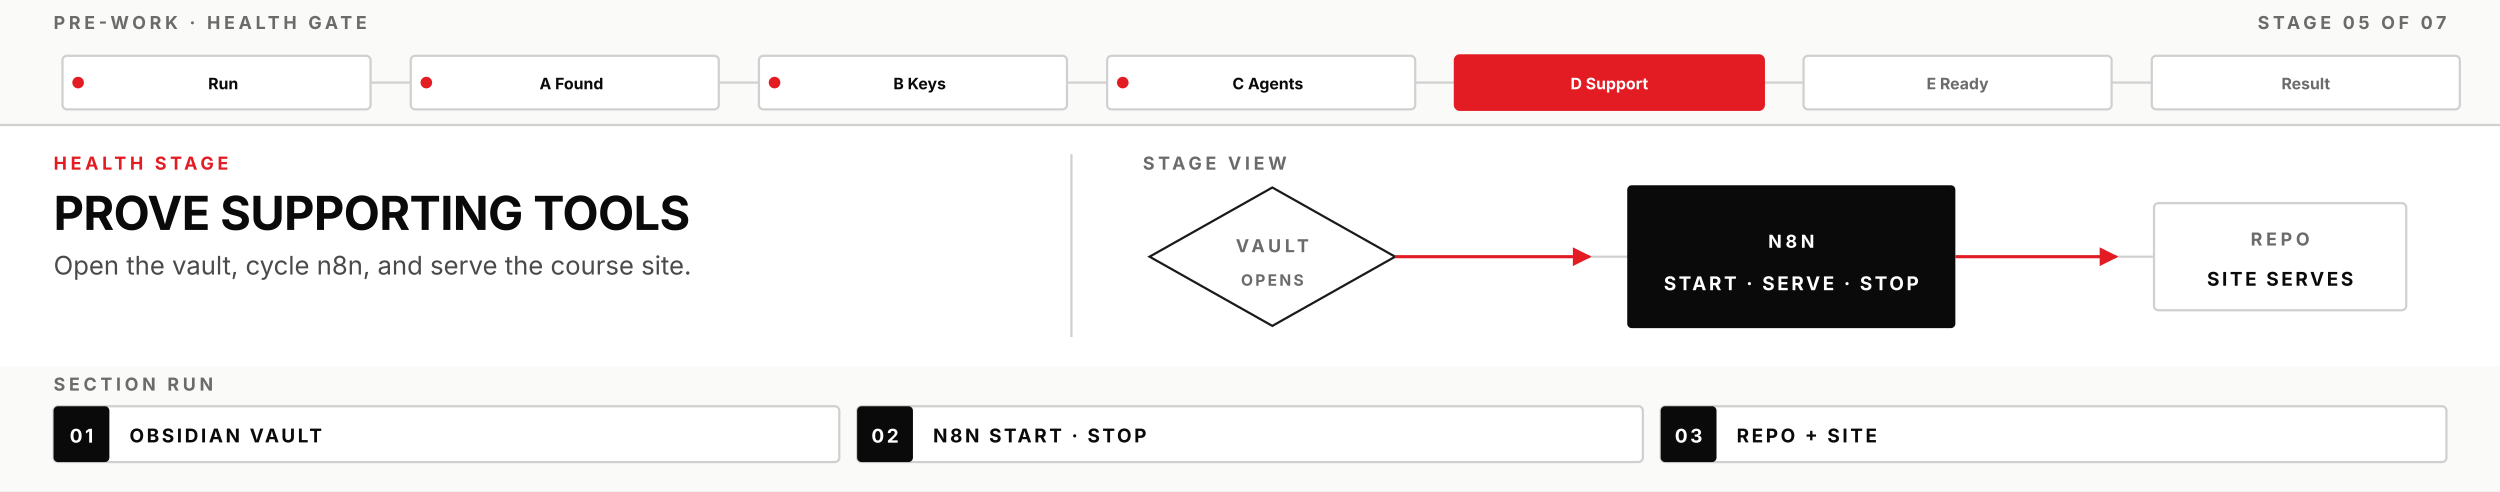
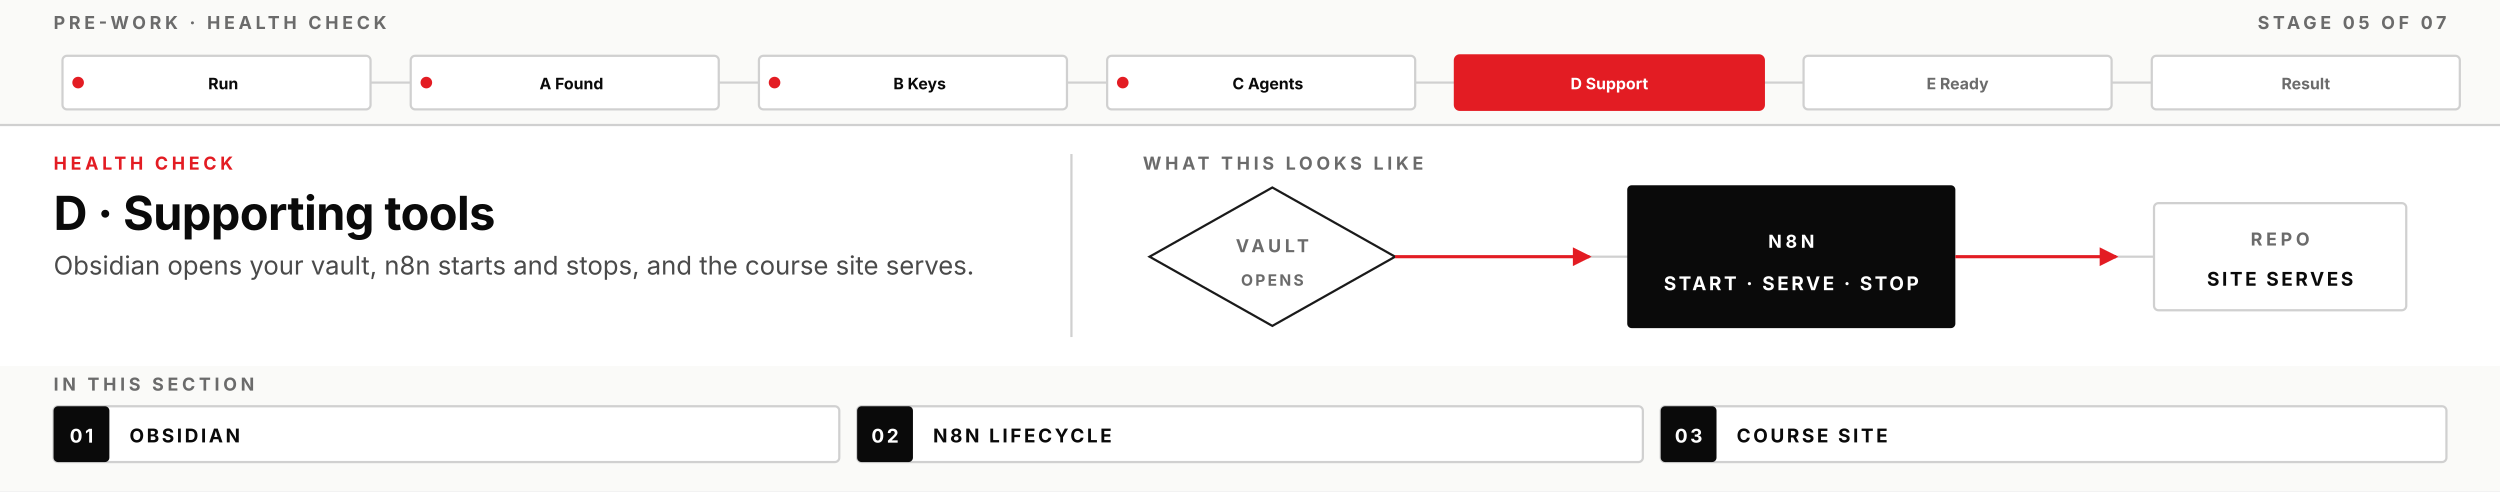
<svg xmlns="http://www.w3.org/2000/svg" viewBox="0 0 1120 220" role="img" aria-labelledby="title-health-gate-d-supporting-tools">
  <defs>
    <marker id="arrow" viewBox="0 0 8 8" refX="7" refY="4" markerWidth="6" markerHeight="6" orient="auto-start-reverse">
      <path d="M0 0 8 4 0 8Z" fill="#0A0A0A" />
    </marker>
    <marker id="arrow-red" viewBox="0 0 8 8" refX="7" refY="4" markerWidth="6" markerHeight="6" orient="auto-start-reverse">
      <path d="M0 0 8 4 0 8Z" fill="#E31C23" />
    </marker>
    <style>
      text { font-family: system-ui, "Inter", "Helvetica Neue", Arial, sans-serif; fill: #0A0A0A; }
      .micro { font-size: 8px; font-weight: 650; letter-spacing: 1.65px; }
      .tiny { font-size: 7px; font-weight: 650; letter-spacing: 1px; }
      .railtext { font-size: 7.1px; font-weight: 650; }
      .title { font-size: 21px; font-weight: 680; letter-spacing: -0.25px; }
      .purpose { font-size: 11.5px; font-weight: 430; fill: #4A4A4A; }
      .caption { font-size: 8.5px; font-weight: 650; letter-spacing: 1.15px; }
      .body { font-size: 9.5px; font-weight: 520; }
      .muted { fill: #6B6B6B; }
      .white { fill: #FFFFFF; }
      .red { fill: #E31C23; }
      .gold { fill: #A58650; }
      .line { fill: none; stroke: #0A0A0A; stroke-width: 1.35; vector-effect: non-scaling-stroke; }
      .hair { fill: none; stroke: #D0D0D0; stroke-width: 1; vector-effect: non-scaling-stroke; }
      .redline { fill: none; stroke: #E31C23; stroke-width: 1.4; vector-effect: non-scaling-stroke; }
      .goldline { fill: none; stroke: #A58650; stroke-width: 1.35; vector-effect: non-scaling-stroke; }
      .dash { stroke-dasharray: 5 4; }
    </style>
  </defs>
  <rect width="1120" height="220" fill="#FFFFFF" />
  <rect x="0" y="0" width="1120" height="56" fill="#FAFAF8" />
-   <text x="24" y="13" class="micro muted">PRE-WORK · HEALTH GATE</text>
+   <text x="24" y="13" class="micro muted">PRE-WORK · HEALTH CHECK</text>
  <text x="1096" y="13" class="micro muted" text-anchor="end">STAGE 05 OF 07</text>
  <path d="M97 37H1033" class="hair" />
  <rect x="28" y="25" width="138" height="24" rx="2" fill="#FFFFFF" stroke="#D0D0D0" stroke-width="1" />
  <circle cx="35" cy="37" r="2.6" fill="#E31C23" />
  <text x="100" y="40" class="railtext" text-anchor="middle">Run</text>
  <rect x="184" y="25" width="138" height="24" rx="2" fill="#FFFFFF" stroke="#D0D0D0" stroke-width="1" />
  <circle cx="191" cy="37" r="2.6" fill="#E31C23" />
  <text x="256" y="40" class="railtext" text-anchor="middle">A Found</text>
  <rect x="340" y="25" width="138" height="24" rx="2" fill="#FFFFFF" stroke="#D0D0D0" stroke-width="1" />
  <circle cx="347" cy="37" r="2.6" fill="#E31C23" />
  <text x="412" y="40" class="railtext" text-anchor="middle">B Keys</text>
  <rect x="496" y="25" width="138" height="24" rx="2" fill="#FFFFFF" stroke="#D0D0D0" stroke-width="1" />
  <circle cx="503" cy="37" r="2.6" fill="#E31C23" />
  <text x="568" y="40" class="railtext" text-anchor="middle">C Agents</text>
  <rect x="652" y="25" width="138" height="24" rx="2" fill="#E31C23" stroke="#E31C23" stroke-width="1.4" />
  <text x="721" y="40" class="railtext white" text-anchor="middle">D Support</text>
  <rect x="808" y="25" width="138" height="24" rx="2" fill="#FFFFFF" stroke="#D0D0D0" stroke-width="1" />
  <text x="877" y="40" class="railtext muted" text-anchor="middle">E Ready</text>
  <rect x="964" y="25" width="138" height="24" rx="2" fill="#FFFFFF" stroke="#D0D0D0" stroke-width="1" />
  <text x="1033" y="40" class="railtext muted" text-anchor="middle">Result</text>
  <path d="M0 56H1120" class="hair" />
-   <text x="24" y="76" class="micro red">HEALTH STAGE</text>
-   <text x="24" y="103" class="title">PROVE SUPPORTING TOOLS</text>
-   <text x="24" y="123" class="purpose">Open the vault, cycle n8n, and serve the course site.</text>
+   <text x="24" y="76" class="micro red">HEALTH CHECK</text>
+   <text x="24" y="103" class="title">D · Supporting tools</text>
+   <text x="24" y="123" class="purpose">Obsidian opens your vault, n8n starts and stops, and the course site serves.</text>
  <path d="M480 69V151" class="hair" />
-   <text x="512" y="76" class="micro muted">STAGE VIEW</text>
+   <text x="512" y="76" class="micro muted">WHAT THIS LOOKS LIKE</text>
  <g aria-label="Supporting tool chain of Obsidian n8n and course site">
    <path d="M550 115H1060" class="hair" />
    <path d="M570 84L625 115 570 146 515 115Z" fill="#FFFFFF" stroke="#1A1A1A" />
    <text x="570" y="113" class="micro muted" text-anchor="middle">VAULT</text>
    <text x="570" y="128" class="tiny muted" text-anchor="middle">OPENS</text>
    <path d="M625 115H712" class="redline" marker-end="url(#arrow-red)" />
    <rect x="729" y="83" width="147" height="64" rx="2" fill="#0A0A0A" />
    <text x="802.5" y="111" class="micro white" text-anchor="middle">N8N</text>
    <text x="802.5" y="130" class="caption white" text-anchor="middle">START · SERVE · STOP</text>
    <path d="M876 115H948" class="redline" marker-end="url(#arrow-red)" />
    <rect x="965" y="91" width="113" height="48" rx="2" fill="#FFFFFF" stroke="#D0D0D0" />
    <text x="1021.5" y="110" class="micro muted" text-anchor="middle">REPO</text>
    <text x="1021.5" y="128" class="caption" text-anchor="middle">SITE SERVES</text>
  </g>
  <rect x="0" y="164" width="1120" height="56" fill="#FAFAF8" />
-   <text x="24" y="175" class="micro muted">SECTION RUN</text>
+   <text x="24" y="175" class="micro muted">IN THIS SECTION</text>
  <rect x="24.00" y="182" width="352.00" height="25" rx="2" fill="#FFFFFF" stroke="#D0D0D0" />
  <rect x="24.00" y="182" width="25" height="25" rx="2" fill="#0A0A0A" />
  <text x="36.50" y="198.3" class="caption white" text-anchor="middle">01</text>
-   <text x="58.00" y="198.2" class="caption">OBSIDIAN VAULT</text>
+   <text x="58.00" y="198.2" class="caption">OBSIDIAN</text>
  <rect x="384.00" y="182" width="352.00" height="25" rx="2" fill="#FFFFFF" stroke="#D0D0D0" />
  <rect x="384.00" y="182" width="25" height="25" rx="2" fill="#0A0A0A" />
  <text x="396.50" y="198.3" class="caption white" text-anchor="middle">02</text>
-   <text x="418.00" y="198.2" class="caption">N8N START · STOP</text>
+   <text x="418.00" y="198.2" class="caption">N8N LIFECYCLE</text>
  <rect x="744.00" y="182" width="352.00" height="25" rx="2" fill="#FFFFFF" stroke="#D0D0D0" />
  <rect x="744.00" y="182" width="25" height="25" rx="2" fill="#0A0A0A" />
  <text x="756.50" y="198.3" class="caption white" text-anchor="middle">03</text>
-   <text x="778.00" y="198.2" class="caption">REPO + SITE</text>
+   <text x="778.00" y="198.2" class="caption">COURSE SITE</text>
</svg>
